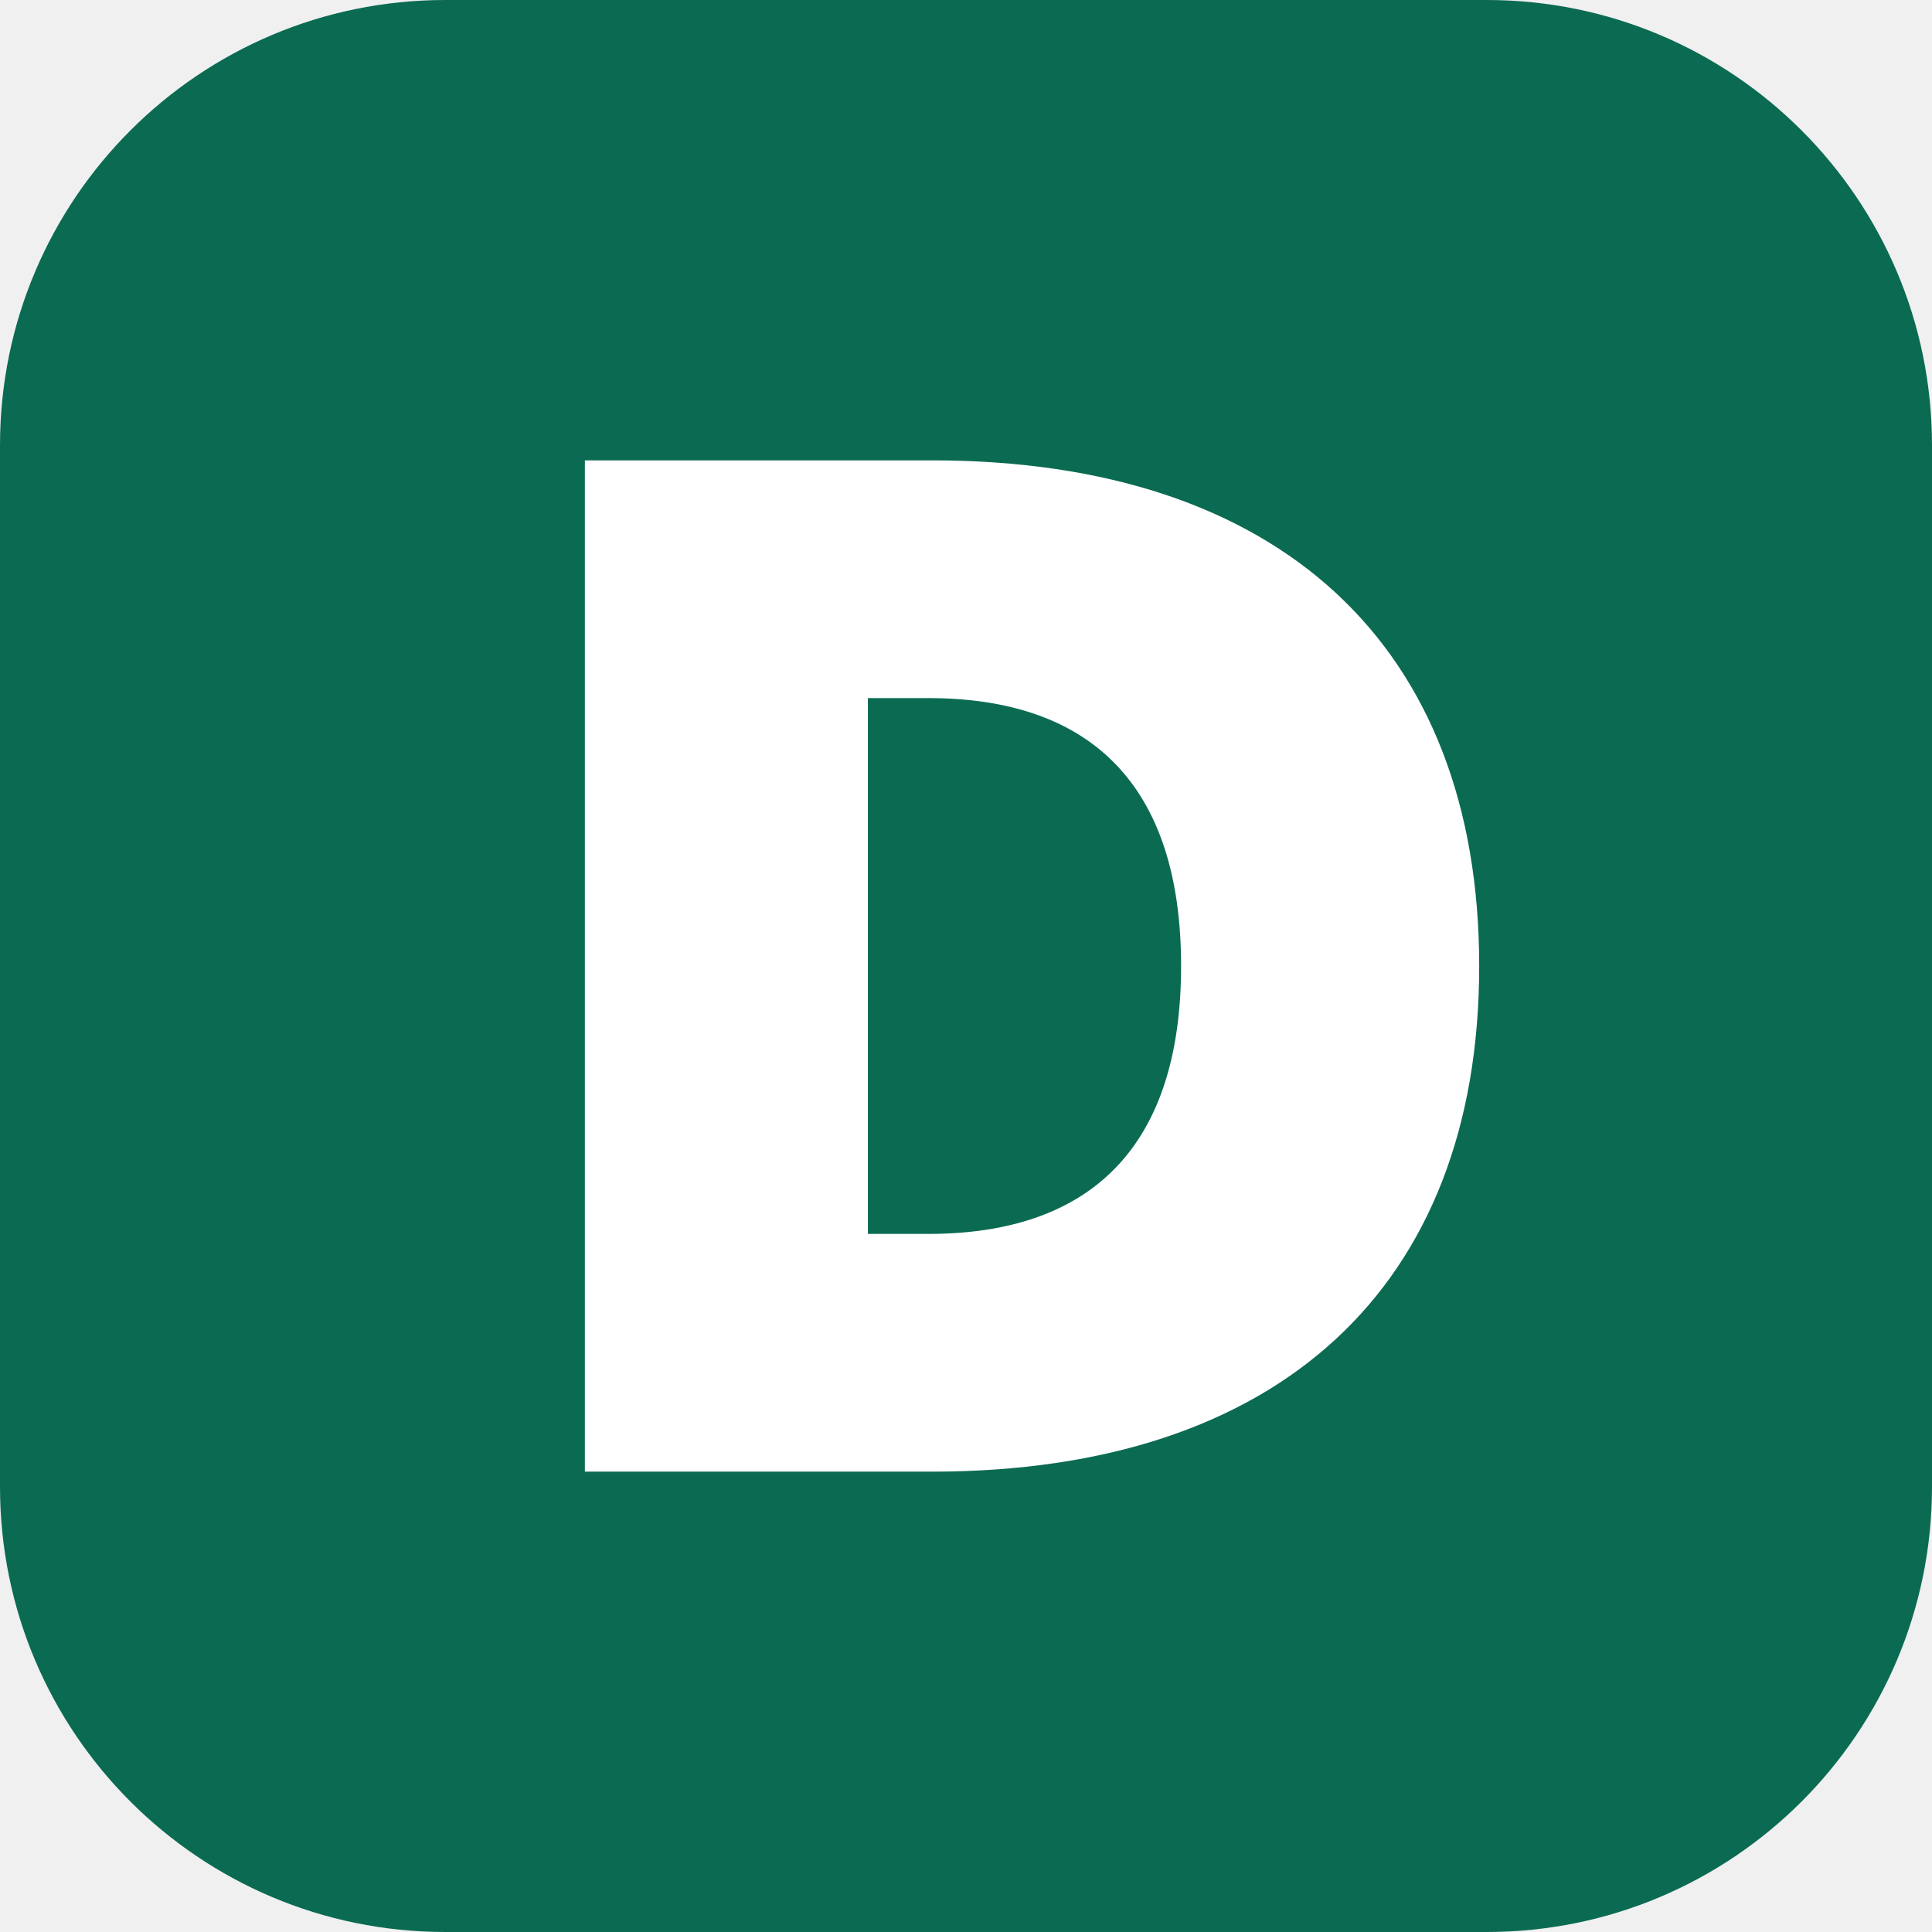
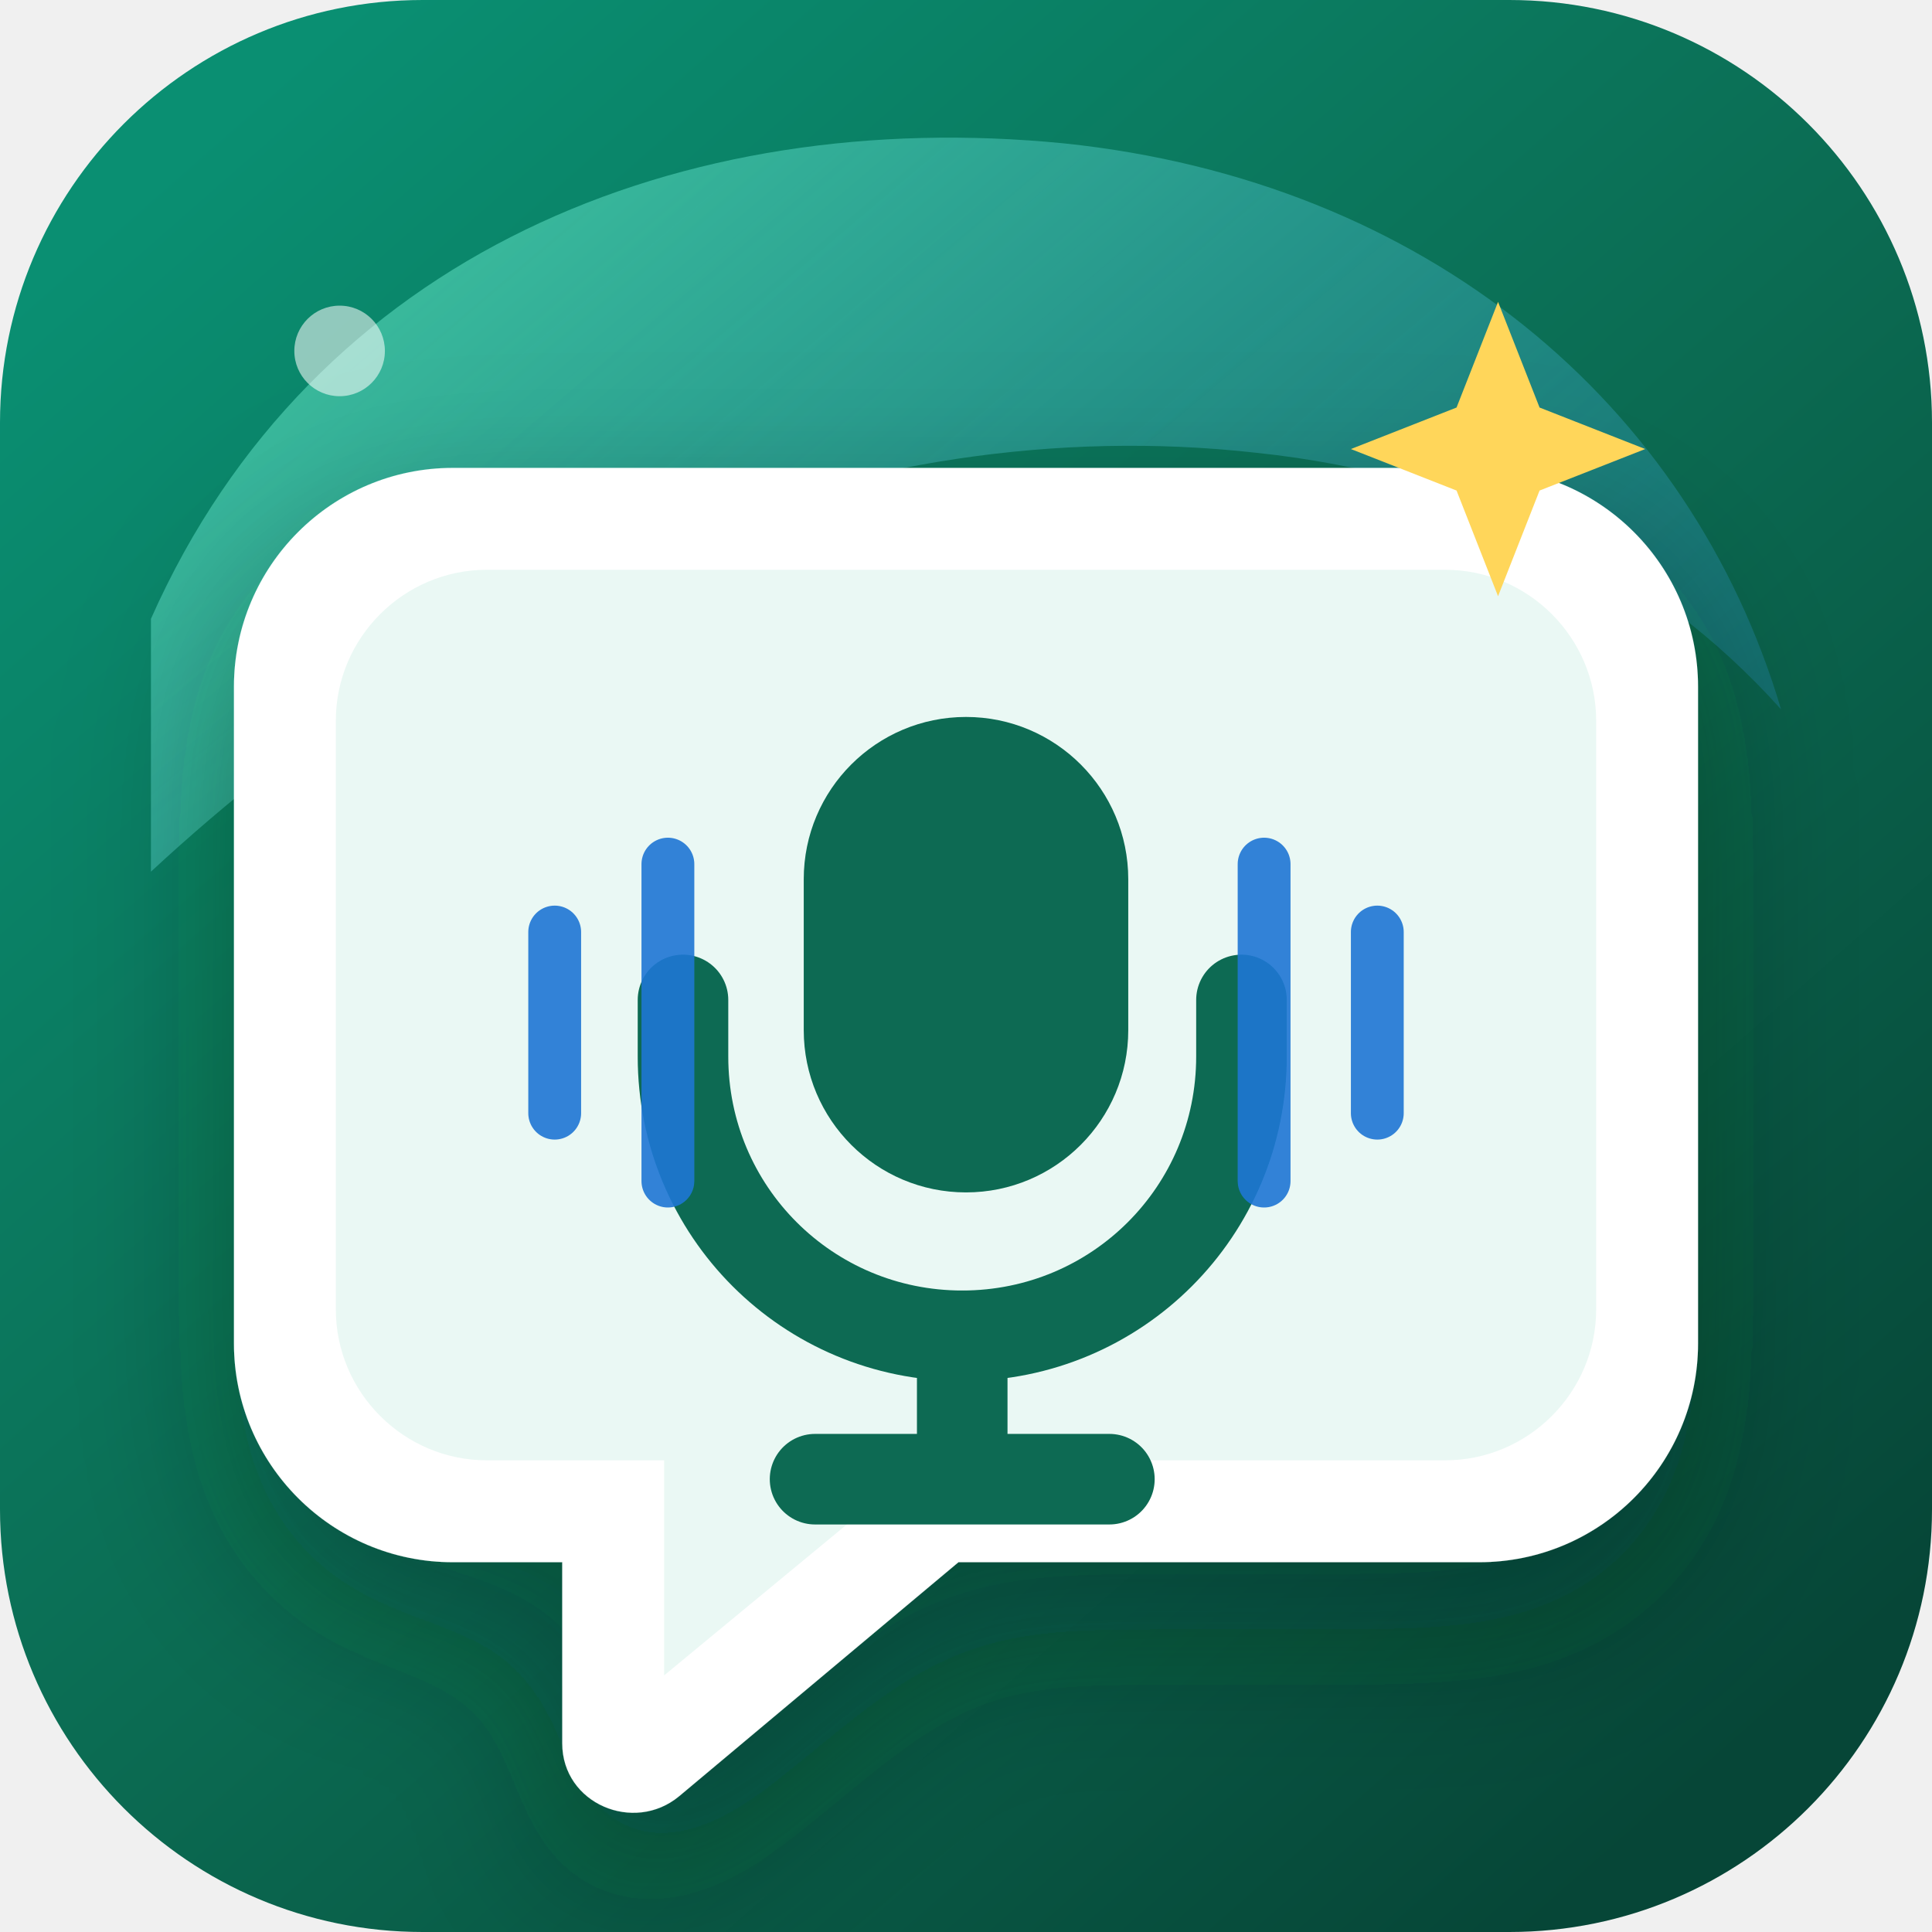
- <svg xmlns="http://www.w3.org/2000/svg" viewBox="0 0 512 512" role="img" aria-label="DokoHilf">
-   <rect width="512" height="512" rx="118" fill="#0b6b52" />
-   <path d="M155 122h92c92 0 145 49 145 134s-53 134-145 134h-92V122zm91 205c43 0 67-23 67-71s-24-71-67-71h-16v142h16z" fill="#fff" />
+ <svg xmlns="http://www.w3.org/2000/svg" viewBox="0 0 512 512" role="img" aria-label="DokoHilf App-Icon">
+   <defs>
+     <linearGradient id="bg" x1="58" y1="32" x2="448" y2="476" gradientUnits="userSpaceOnUse">
+       <stop offset="0" stop-color="#0a8f72" />
+       <stop offset="0.52" stop-color="#0b6b52" />
+       <stop offset="1" stop-color="#064637" />
+     </linearGradient>
+     <linearGradient id="shine" x1="112" y1="78" x2="396" y2="414" gradientUnits="userSpaceOnUse">
+       <stop stop-color="#5ee0c3" stop-opacity=".55" />
+       <stop offset="1" stop-color="#1d75d4" stop-opacity=".15" />
+     </linearGradient>
+     <filter id="shadow" x="-20%" y="-20%" width="140%" height="150%">
+       <feDropShadow dx="0" dy="18" stdDeviation="22" flood-color="#002d23" flood-opacity=".34" />
+     </filter>
+   </defs>
+   <rect width="512" height="512" rx="112" fill="url(#bg)" />
+   <path d="M40 164C83 67 181 28 282 38c96 10 166 69 190 150-34-38-82-62-139-68-107-12-211 35-293 111Z" fill="url(#shine)" />
+   <g filter="url(#shadow)">
+     <path d="M120 124h272c32 0 58 26 58 58v174c0 32-26 58-58 58H254l-74 62c-12 10-31 2-31-14v-48h-29c-32 0-58-26-58-58V182c0-32 26-58 58-58Z" fill="#fff" />
+     <path d="M129 151h254c22 0 40 18 40 40v156c0 22-18 40-40 40H245l-69 57v-57h-47c-22 0-40-18-40-40V191c0-22 18-40 40-40Z" fill="#eaf8f4" />
+     <rect x="213" y="190" width="86" height="126" rx="43" fill="#0b6b52" />
+     <path d="M181 265v15c0 41 33 74 74 74s74-33 74-74v-15" fill="none" stroke="#0b6b52" stroke-width="24" stroke-linecap="round" />
+     <path d="M255 354v38M216 392h78" fill="none" stroke="#0b6b52" stroke-width="24" stroke-linecap="round" />
+     <path d="M147 247v48M177 229v84M335 229v84M365 247v48" fill="none" stroke="#1d75d4" stroke-width="14" stroke-linecap="round" opacity=".9" />
+   </g>
+   <path d="m397 80 11 28 28 11-28 11-11 28-11-28-28-11 28-11 11-28Z" fill="#ffd65a" />
+   <circle cx="90" cy="93" r="12" fill="#fff" opacity=".55" />
</svg>
